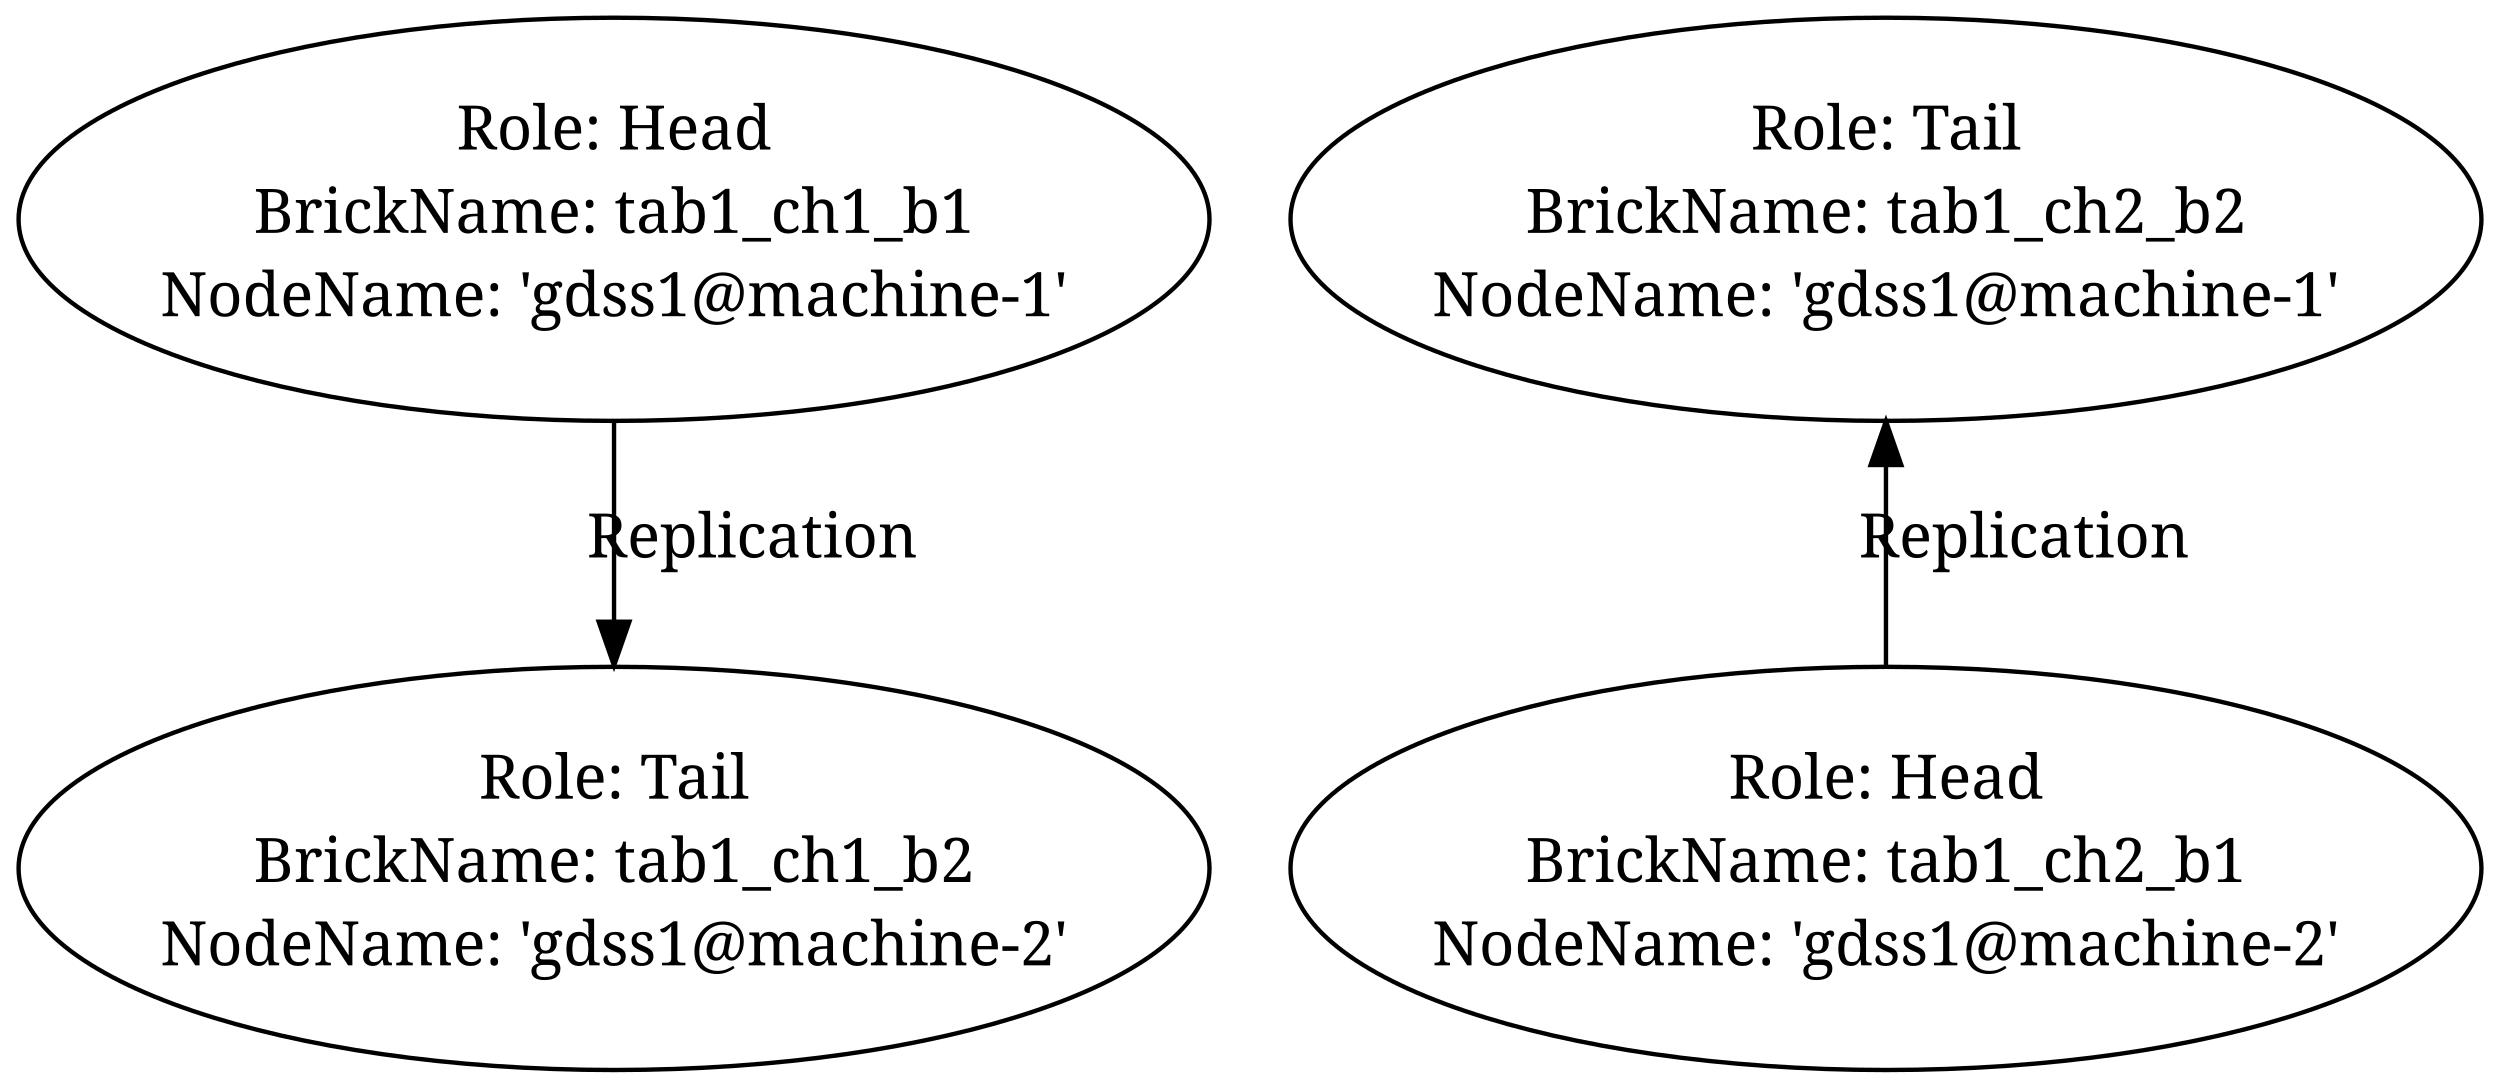
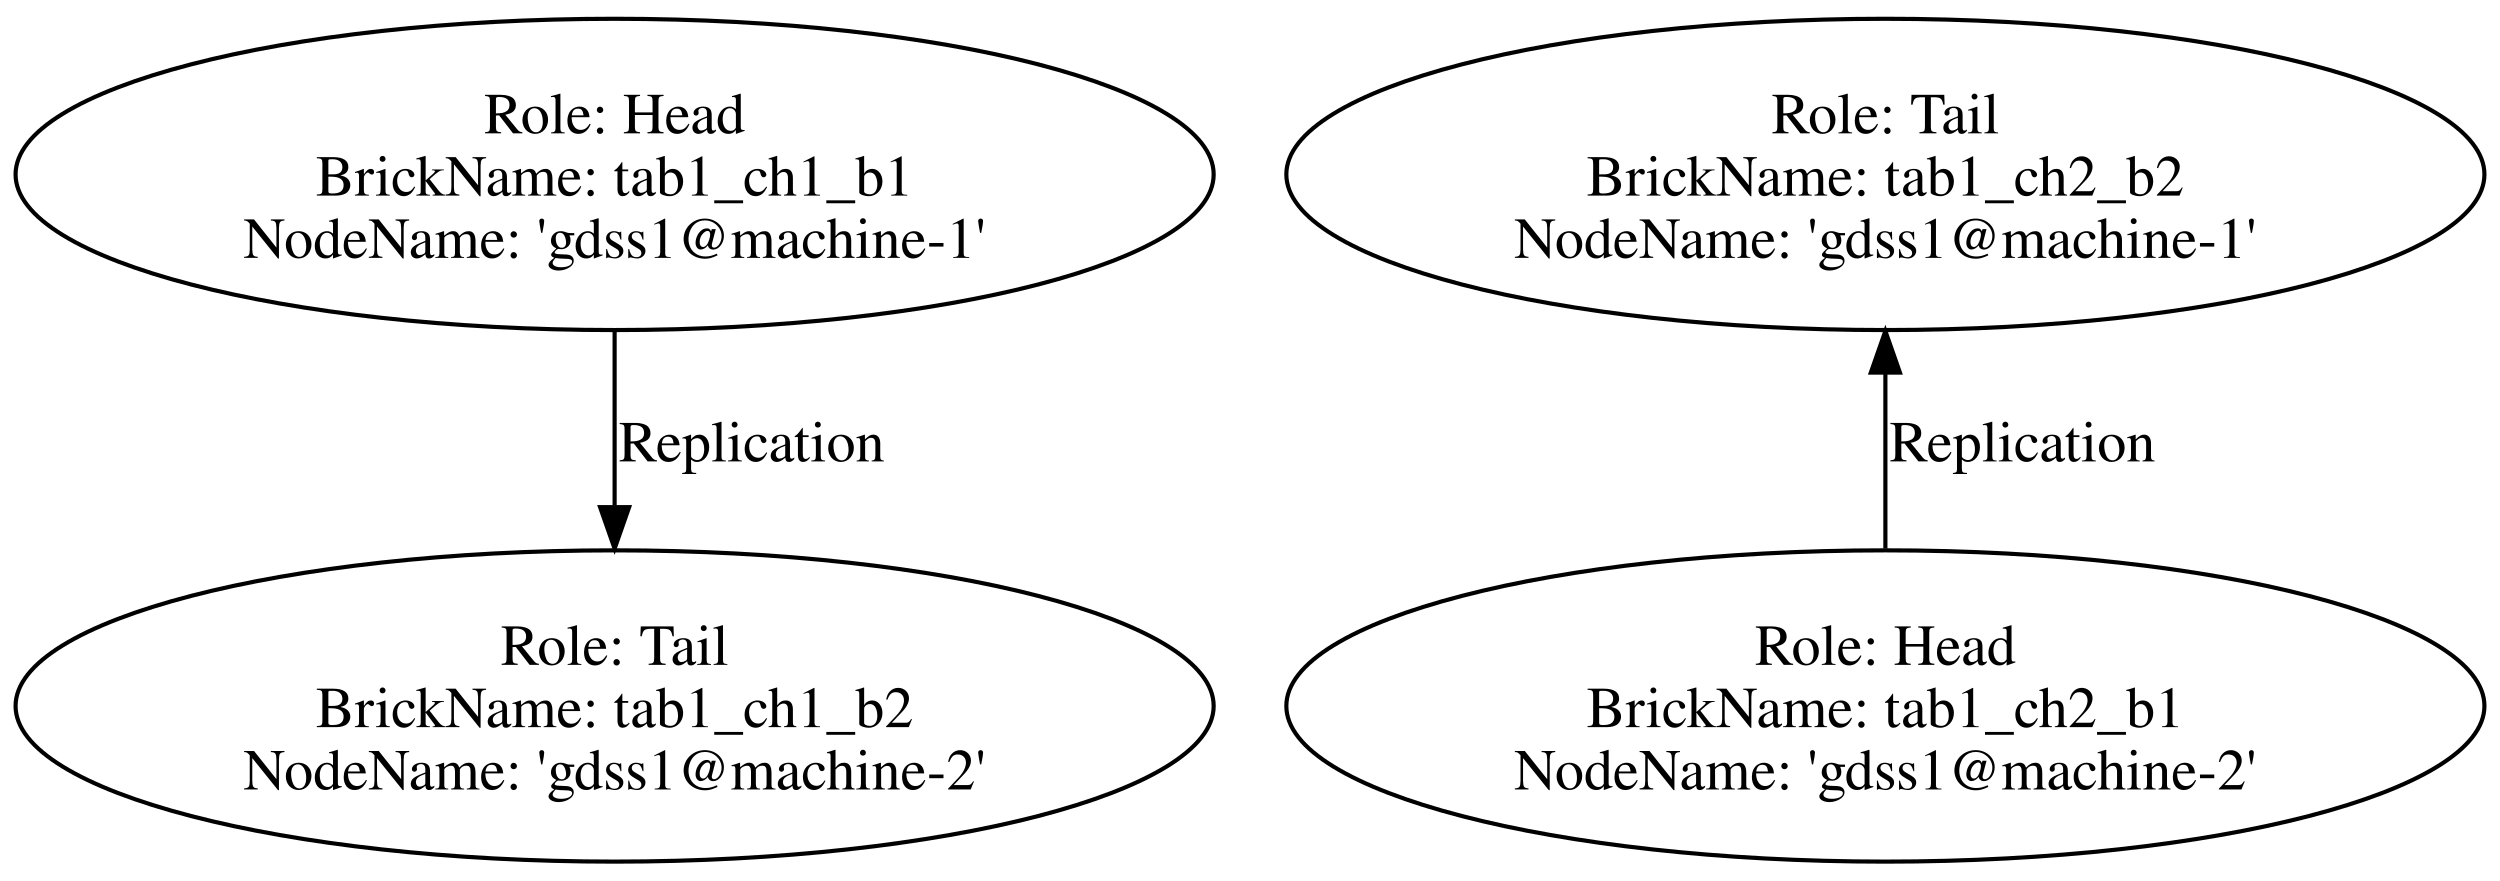
- <svg xmlns="http://www.w3.org/2000/svg" width="570pt" height="248pt" viewBox="0.00 0.00 570.00 248.00">
-   <g id="graph1" class="graph" transform="scale(1 1) rotate(0) translate(4 244)">
-     <polygon fill="white" stroke="white" points="-4,5 -4,-244 567,-244 567,5 -4,5" />
+ <svg xmlns="http://www.w3.org/2000/svg" width="602pt" height="212pt" viewBox="0.00 0.00 602.00 212.00">
+   <g id="graph1" class="graph" transform="scale(1 1) rotate(0) translate(4 208)">
+     <polygon fill="white" stroke="white" points="-4,5 -4,-208 599,-208 599,5 -4,5" />
    <g id="node2" class="node">
-       <ellipse fill="none" stroke="black" cx="136" cy="-194" rx="135.765" ry="45.962" />
-       <text text-anchor="middle" x="136" y="-209.9" font-family="Times Roman,serif" font-size="14.00">Role: Head</text>
-       <text text-anchor="middle" x="136" y="-190.9" font-family="Times Roman,serif" font-size="14.00">BrickName: tab1_ch1_b1</text>
-       <text text-anchor="middle" x="136" y="-171.9" font-family="Times Roman,serif" font-size="14.00">NodeName: 'gdss1@machine-1'</text>
+       <ellipse fill="none" stroke="black" cx="144" cy="-166" rx="144.25" ry="37.477" />
+       <text text-anchor="middle" x="144" y="-175.9" font-family="Times,serif" font-size="14.00">Role: Head</text>
+       <text text-anchor="middle" x="144" y="-160.9" font-family="Times,serif" font-size="14.00">BrickName: tab1_ch1_b1</text>
+       <text text-anchor="middle" x="144" y="-145.9" font-family="Times,serif" font-size="14.00">NodeName: 'gdss1@machine-1'</text>
    </g>
    <g id="node5" class="node">
-       <ellipse fill="none" stroke="black" cx="136" cy="-46" rx="135.765" ry="45.962" />
-       <text text-anchor="middle" x="136" y="-61.9" font-family="Times Roman,serif" font-size="14.00">Role: Tail</text>
-       <text text-anchor="middle" x="136" y="-42.9" font-family="Times Roman,serif" font-size="14.00">BrickName: tab1_ch1_b2</text>
-       <text text-anchor="middle" x="136" y="-23.9" font-family="Times Roman,serif" font-size="14.00">NodeName: 'gdss1@machine-2'</text>
+       <ellipse fill="none" stroke="black" cx="144" cy="-38" rx="144.25" ry="37.477" />
+       <text text-anchor="middle" x="144" y="-47.9" font-family="Times,serif" font-size="14.00">Role: Tail</text>
+       <text text-anchor="middle" x="144" y="-32.9" font-family="Times,serif" font-size="14.00">BrickName: tab1_ch1_b2</text>
+       <text text-anchor="middle" x="144" y="-17.9" font-family="Times,serif" font-size="14.00">NodeName: 'gdss1@machine-2'</text>
    </g>
    <g id="edge4" class="edge">
-       <path fill="none" stroke="black" d="M136,-147.983C136,-133.574 136,-117.504 136,-102.461" />
-       <polygon fill="black" stroke="black" points="139.5,-102.243 136,-92.243 132.5,-102.243 139.5,-102.243" />
-       <text text-anchor="middle" x="167.5" y="-116.9" font-family="Times Roman,serif" font-size="14.00">Replication</text>
+       <path fill="none" stroke="black" d="M144,-128.288C144,-115.125 144,-100.166 144,-86.263" />
+       <polygon fill="black" stroke="black" points="147.5,-85.885 144,-75.885 140.5,-85.885 147.5,-85.885" />
+       <text text-anchor="middle" x="177" y="-96.9" font-family="Times,serif" font-size="14.00">Replication</text>
    </g>
    <g id="node3" class="node">
-       <ellipse fill="none" stroke="black" cx="426" cy="-194" rx="135.765" ry="45.962" />
-       <text text-anchor="middle" x="426" y="-209.9" font-family="Times Roman,serif" font-size="14.00">Role: Tail</text>
-       <text text-anchor="middle" x="426" y="-190.9" font-family="Times Roman,serif" font-size="14.00">BrickName: tab1_ch2_b2</text>
-       <text text-anchor="middle" x="426" y="-171.9" font-family="Times Roman,serif" font-size="14.00">NodeName: 'gdss1@machine-1'</text>
+       <ellipse fill="none" stroke="black" cx="450" cy="-166" rx="144.25" ry="37.477" />
+       <text text-anchor="middle" x="450" y="-175.9" font-family="Times,serif" font-size="14.00">Role: Tail</text>
+       <text text-anchor="middle" x="450" y="-160.9" font-family="Times,serif" font-size="14.00">BrickName: tab1_ch2_b2</text>
+       <text text-anchor="middle" x="450" y="-145.9" font-family="Times,serif" font-size="14.00">NodeName: 'gdss1@machine-1'</text>
    </g>
    <g id="node6" class="node">
-       <ellipse fill="none" stroke="black" cx="426" cy="-46" rx="135.765" ry="45.962" />
-       <text text-anchor="middle" x="426" y="-61.9" font-family="Times Roman,serif" font-size="14.00">Role: Head</text>
-       <text text-anchor="middle" x="426" y="-42.9" font-family="Times Roman,serif" font-size="14.00">BrickName: tab1_ch2_b1</text>
-       <text text-anchor="middle" x="426" y="-23.9" font-family="Times Roman,serif" font-size="14.00">NodeName: 'gdss1@machine-2'</text>
+       <ellipse fill="none" stroke="black" cx="450" cy="-38" rx="144.25" ry="37.477" />
+       <text text-anchor="middle" x="450" y="-47.9" font-family="Times,serif" font-size="14.00">Role: Head</text>
+       <text text-anchor="middle" x="450" y="-32.9" font-family="Times,serif" font-size="14.00">BrickName: tab1_ch2_b1</text>
+       <text text-anchor="middle" x="450" y="-17.9" font-family="Times,serif" font-size="14.00">NodeName: 'gdss1@machine-2'</text>
    </g>
    <g id="edge6" class="edge">
-       <path fill="none" stroke="black" d="M426,-92.243C426,-106.67 426,-122.743 426,-137.775" />
-       <polygon fill="black" stroke="black" points="422.5,-137.983 426,-147.983 429.5,-137.983 422.5,-137.983" />
-       <text text-anchor="middle" x="457.5" y="-116.9" font-family="Times Roman,serif" font-size="14.00">Replication</text>
+       <path fill="none" stroke="black" d="M450,-75.885C450,-89.064 450,-104.026 450,-117.919" />
+       <polygon fill="black" stroke="black" points="446.5,-118.288 450,-128.288 453.5,-118.288 446.5,-118.288" />
+       <text text-anchor="middle" x="483" y="-96.9" font-family="Times,serif" font-size="14.00">Replication</text>
    </g>
  </g>
</svg>
